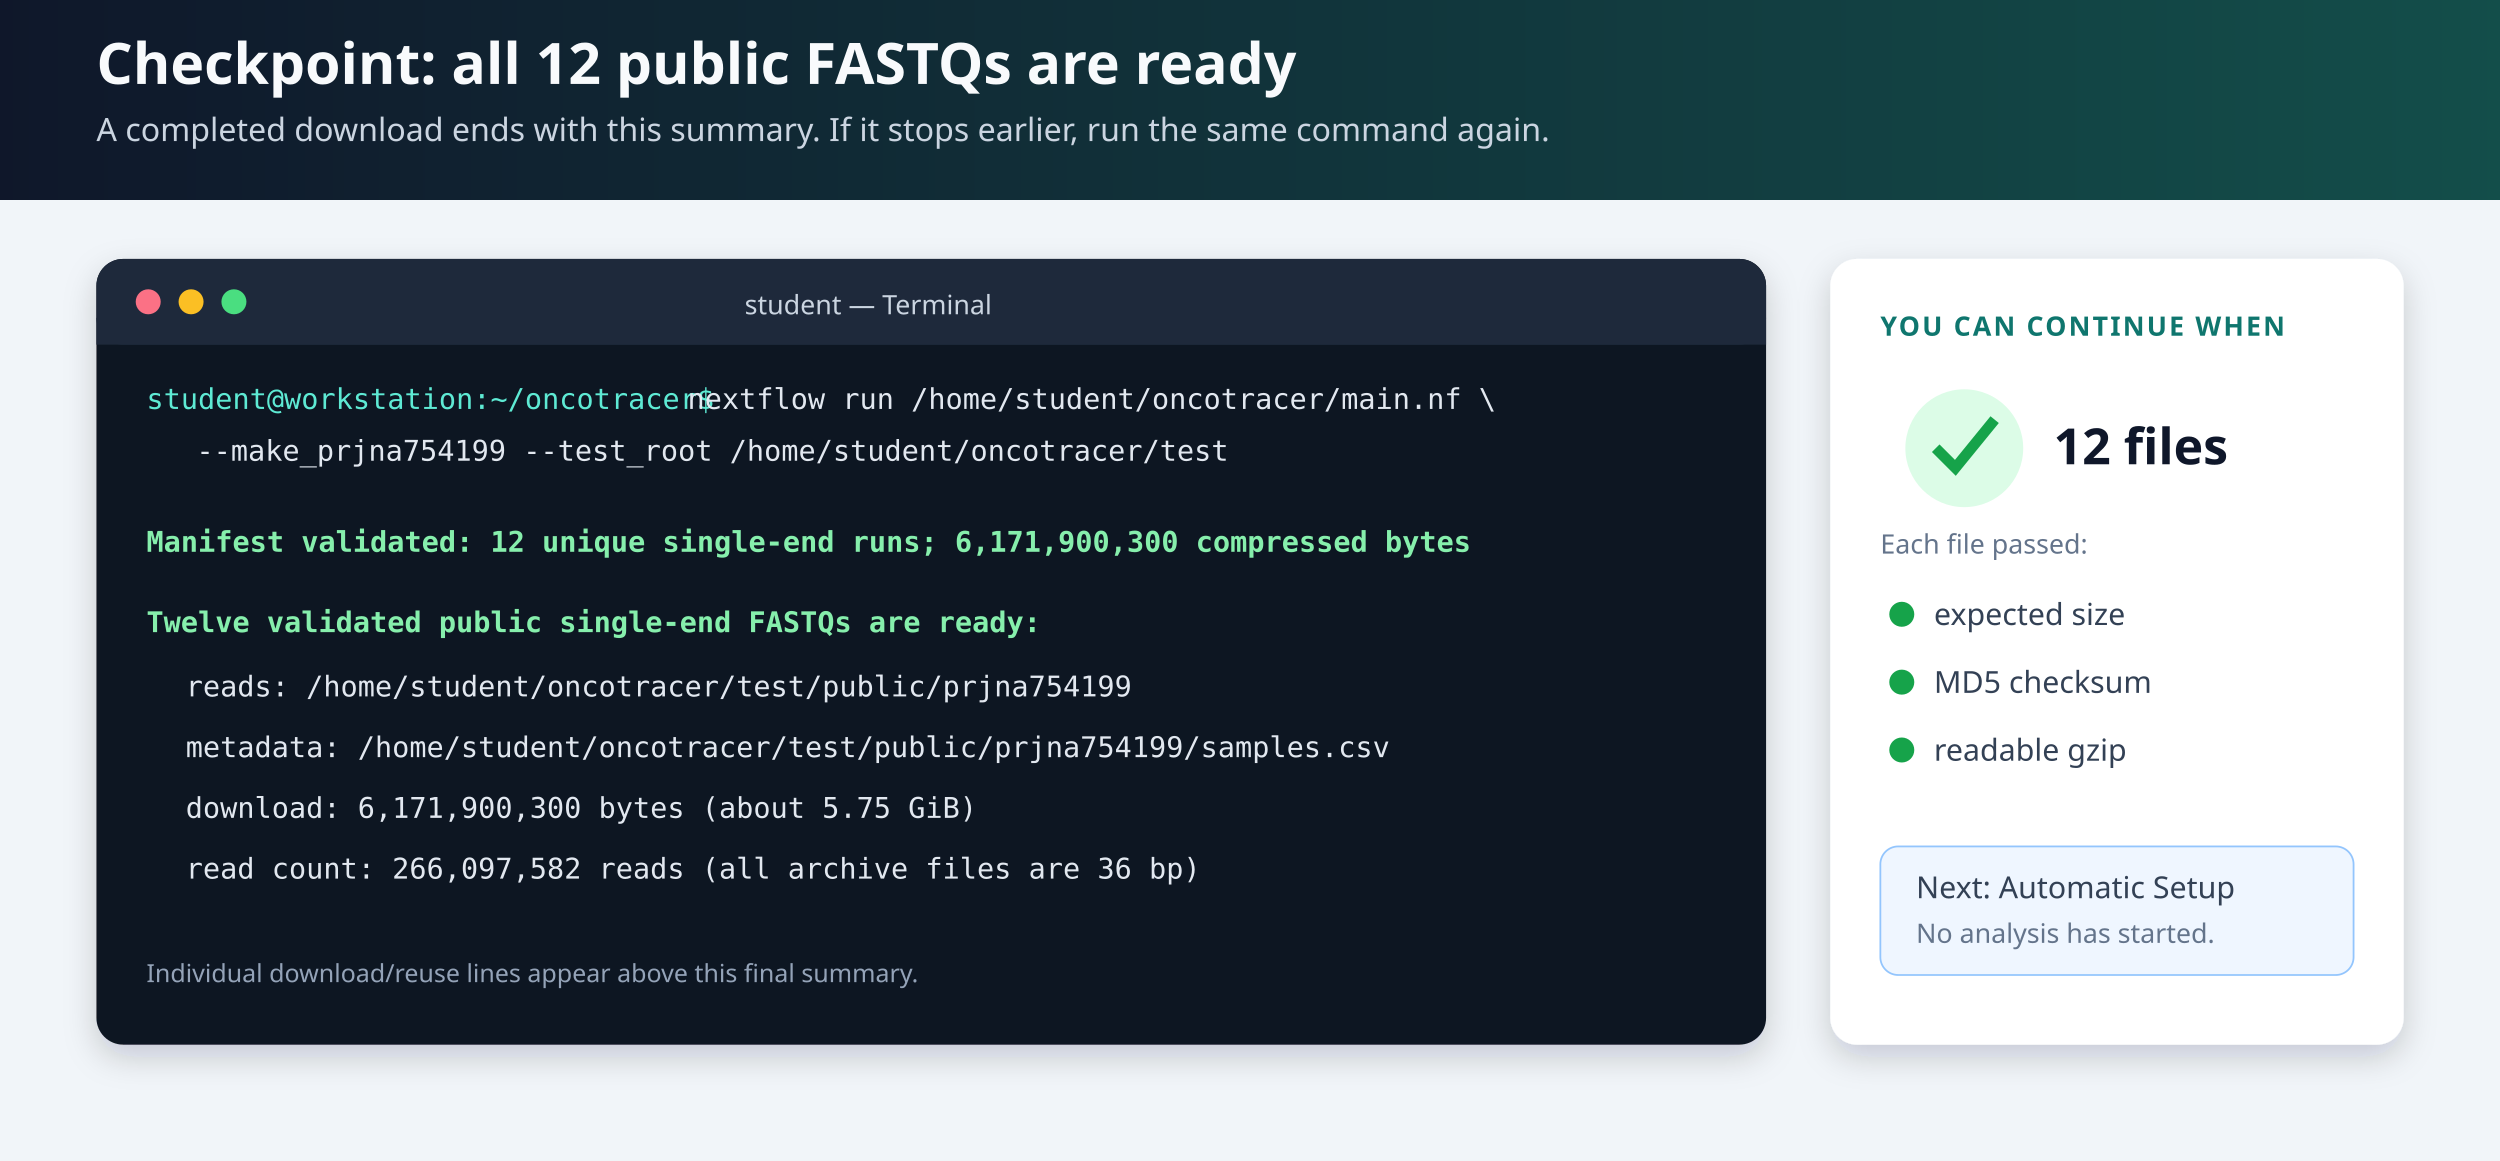
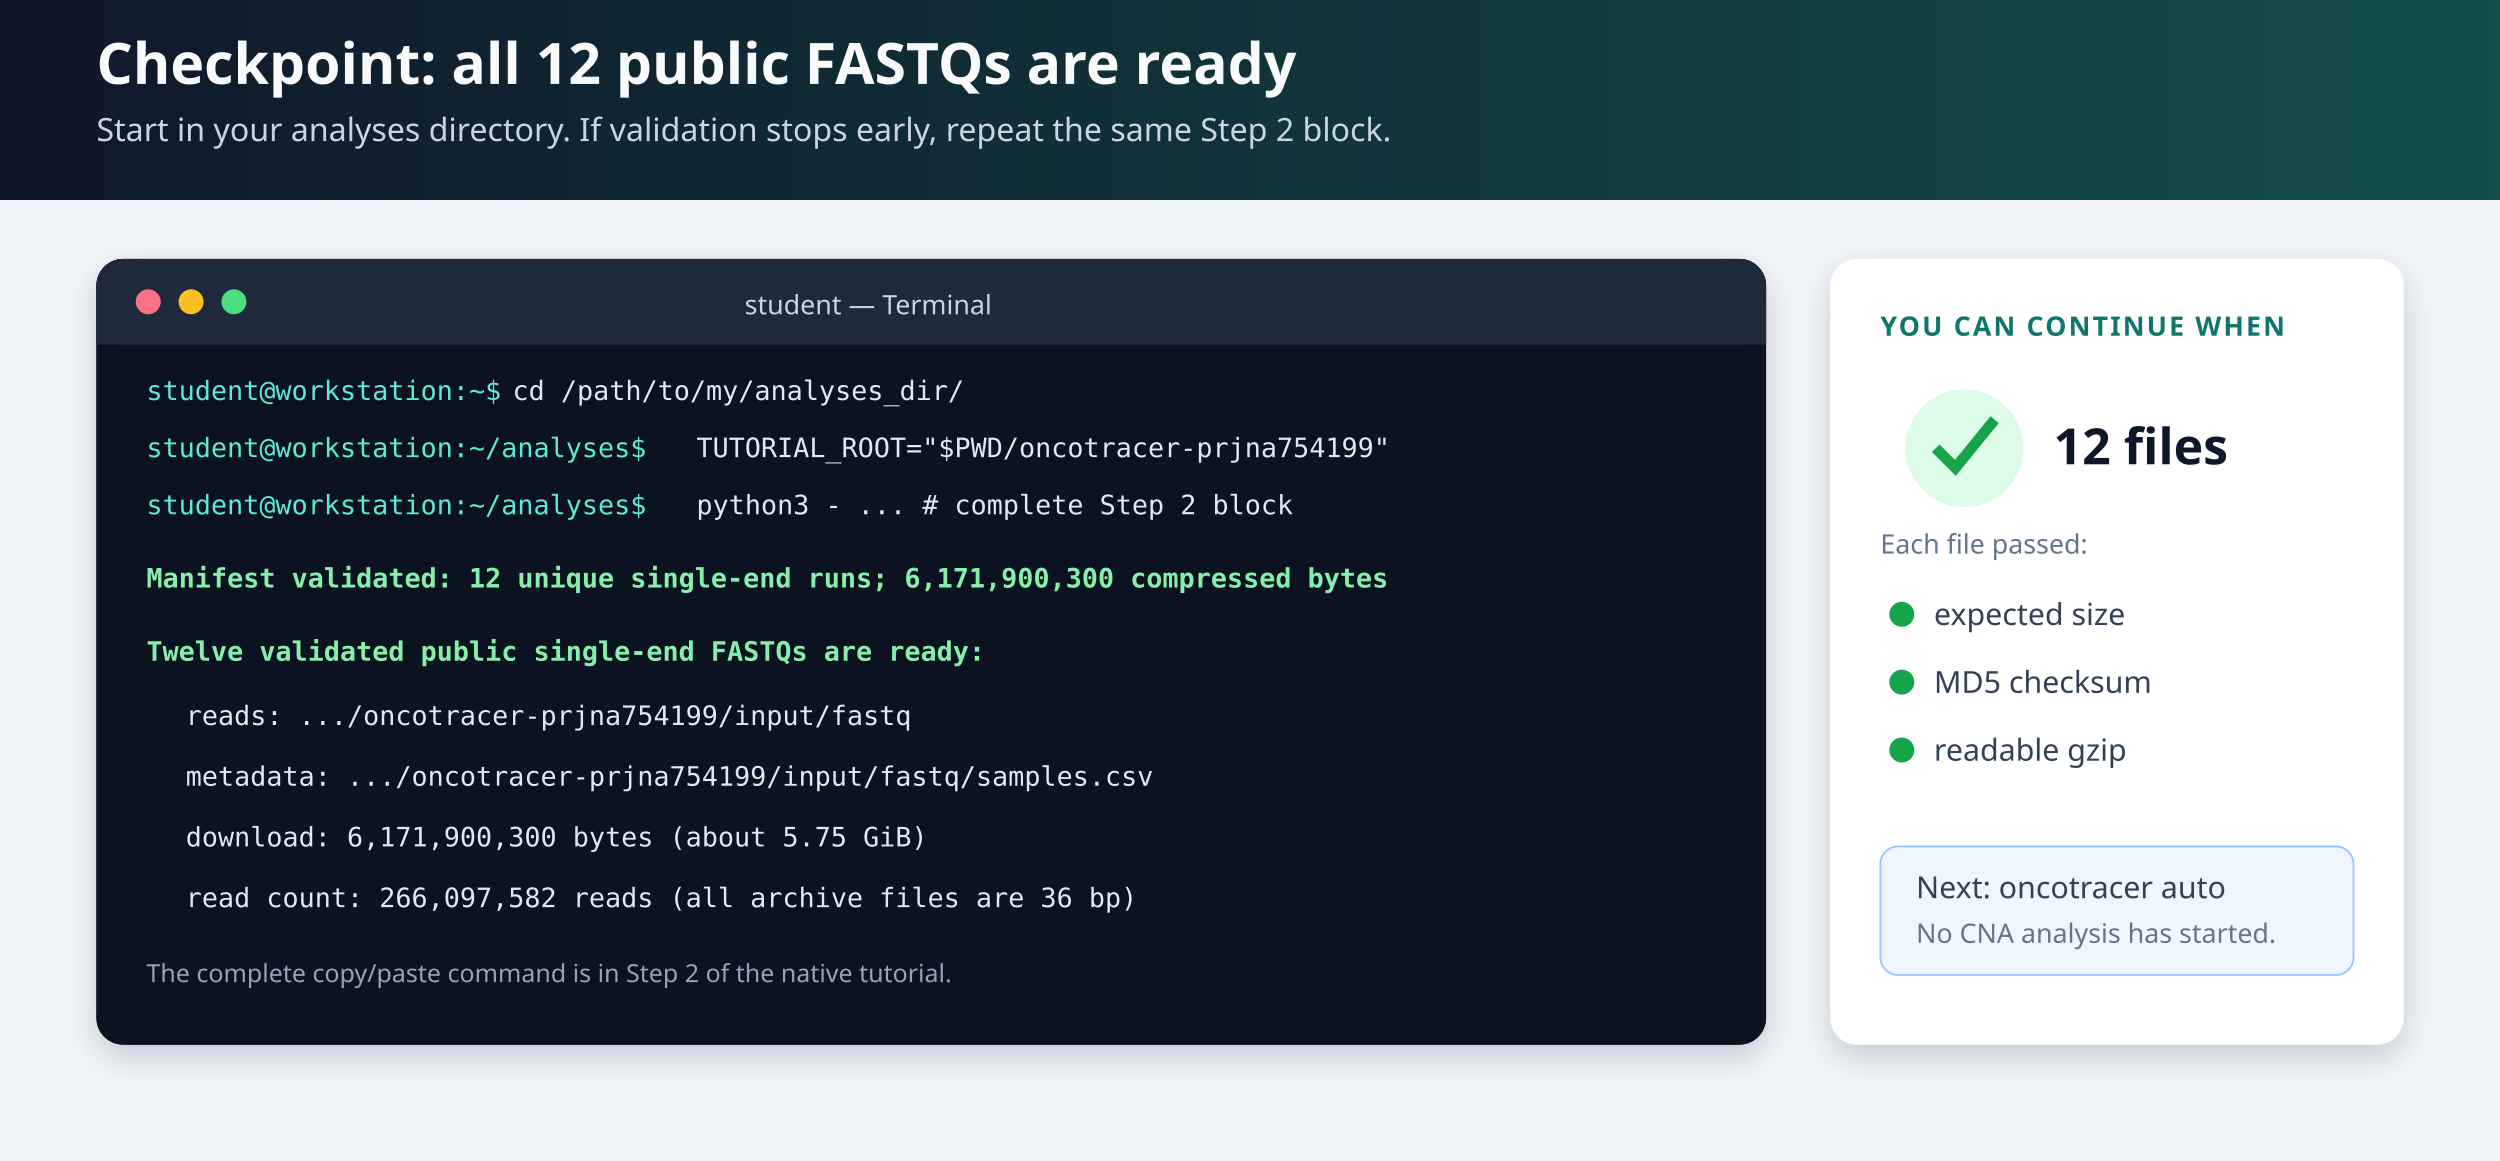
<svg xmlns="http://www.w3.org/2000/svg" width="1400" height="650" viewBox="0 0 1400 650" role="img" aria-labelledby="title desc">
  <defs>
    <linearGradient id="header" x1="0" x2="1">
      <stop offset="0" stop-color="#0f172a" />
      <stop offset="1" stop-color="#134e4a" />
    </linearGradient>
    <filter id="shadow" x="-10%" y="-10%" width="120%" height="130%">
      <feDropShadow dx="0" dy="7" stdDeviation="9" flood-color="#0f172a" flood-opacity=".18" />
    </filter>
  </defs>
-   <style>.h1{font:700 32px system-ui,sans-serif;fill:#f8fafc}.lead{font:18px system-ui,sans-serif;fill:#cbd5e1}.term{font:16px ui-monospace,SFMono-Regular,Consolas,monospace;fill:#e2e8f0}.prompt{fill:#5eead4}.success{fill:#86efac;font-weight:700}.label{font:700 15px system-ui,sans-serif;fill:#0f766e;letter-spacing:.08em}.body{font:17px system-ui,sans-serif;fill:#334155}.num{font:700 28px system-ui,sans-serif;fill:#0f172a}.small{font:15px system-ui,sans-serif;fill:#64748b}</style>
+   <style>.h1{font:700 32px system-ui,sans-serif;fill:#f8fafc}.lead{font:18px system-ui,sans-serif;fill:#cbd5e1}.term{font:15px ui-monospace,SFMono-Regular,Consolas,monospace;fill:#e2e8f0}.prompt{fill:#5eead4}.success{fill:#86efac;font-weight:700}.label{font:700 15px system-ui,sans-serif;fill:#0f766e;letter-spacing:.08em}.body{font:17px system-ui,sans-serif;fill:#334155}.num{font:700 28px system-ui,sans-serif;fill:#0f172a}.small{font:15px system-ui,sans-serif;fill:#64748b}</style>
  <rect width="1400" height="650" fill="#f1f5f9" />
  <rect width="1400" height="112" fill="url(#header)" />
  <text class="h1" x="54" y="47">Checkpoint: all 12 public FASTQs are ready</text>
-   <text class="lead" x="54" y="79">A completed download ends with this summary. If it stops earlier, run the same command again.</text>
+   <text class="lead" x="54" y="79">Start in your analyses directory. If validation stops early, repeat the same Step 2 block.</text>
  <g filter="url(#shadow)">
    <rect x="54" y="145" width="935" height="440" rx="15" fill="#0b1220" />
  </g>
+   <rect x="54" y="145" width="935" height="440" rx="15" fill="#0b1220" />
  <rect x="54" y="145" width="935" height="48" rx="15" fill="#1e293b" />
  <rect x="54" y="178" width="935" height="15" fill="#1e293b" />
  <circle cx="83" cy="169" r="7" fill="#fb7185" />
  <circle cx="107" cy="169" r="7" fill="#fbbf24" />
  <circle cx="131" cy="169" r="7" fill="#4ade80" />
  <text x="417" y="176" font-family="system-ui,sans-serif" font-size="15" fill="#cbd5e1">student — Terminal</text>
-   <text class="term prompt" x="82" y="229">student@workstation:~/oncotracer$</text>
-   <text class="term" x="385" y="229">nextflow run /home/student/oncotracer/main.nf \</text>
-   <text class="term" x="110" y="258">--make_prjna754199 --test_root /home/student/oncotracer/test</text>
-   <text class="term success" x="82" y="309">Manifest validated: 12 unique single-end runs; 6,171,900,300 compressed bytes</text>
-   <text class="term success" x="82" y="354">Twelve validated public single-end FASTQs are ready:</text>
-   <text class="term" x="104" y="390">reads:      /home/student/oncotracer/test/public/prjna754199</text>
-   <text class="term" x="104" y="424">metadata:   /home/student/oncotracer/test/public/prjna754199/samples.csv</text>
-   <text class="term" x="104" y="458">download:   6,171,900,300 bytes (about 5.75 GiB)</text>
-   <text class="term" x="104" y="492">read count: 266,097,582 reads (all archive files are 36 bp)</text>
-   <text x="82" y="550" font-family="system-ui,sans-serif" font-size="14" fill="#94a3b8">Individual download/reuse lines appear above this final summary.</text>
+   <text class="term prompt" x="82" y="224">student@workstation:~$</text>
+   <text class="term" x="287" y="224">cd /path/to/my/analyses_dir/</text>
+   <text class="term prompt" x="82" y="256">student@workstation:~/analyses$</text>
+   <text class="term" x="390" y="256">TUTORIAL_ROOT="$PWD/oncotracer-prjna754199"</text>
+   <text class="term prompt" x="82" y="288">student@workstation:~/analyses$</text>
+   <text class="term" x="390" y="288">python3 - ...  # complete Step 2 block</text>
+   <text class="term success" x="82" y="329">Manifest validated: 12 unique single-end runs; 6,171,900,300 compressed bytes</text>
+   <text class="term success" x="82" y="370">Twelve validated public single-end FASTQs are ready:</text>
+   <text class="term" x="104" y="406">reads:      .../oncotracer-prjna754199/input/fastq</text>
+   <text class="term" x="104" y="440">metadata:   .../oncotracer-prjna754199/input/fastq/samples.csv</text>
+   <text class="term" x="104" y="474">download:   6,171,900,300 bytes (about 5.75 GiB)</text>
+   <text class="term" x="104" y="508">read count: 266,097,582 reads (all archive files are 36 bp)</text>
+   <text x="82" y="550" font-family="system-ui,sans-serif" font-size="14" fill="#94a3b8">The complete copy/paste command is in Step 2 of the native tutorial.</text>
  <g filter="url(#shadow)">
    <rect x="1025" y="145" width="321" height="440" rx="15" fill="#fff" />
  </g>
  <text class="label" x="1053" y="188">YOU CAN CONTINUE WHEN</text>
  <circle cx="1100" cy="251" r="33" fill="#dcfce7" />
  <path d="M1084 251l11 11 22-27" fill="none" stroke="#16a34a" stroke-width="6" />
  <text class="num" x="1150" y="260">12 files</text>
  <text class="small" x="1053" y="310">Each file passed:</text>
  <circle cx="1065" cy="344" r="7" fill="#16a34a" />
  <text class="body" x="1083" y="350">expected size</text>
  <circle cx="1065" cy="382" r="7" fill="#16a34a" />
  <text class="body" x="1083" y="388">MD5 checksum</text>
  <circle cx="1065" cy="420" r="7" fill="#16a34a" />
  <text class="body" x="1083" y="426">readable gzip</text>
  <rect x="1053" y="474" width="265" height="72" rx="10" fill="#eff6ff" stroke="#93c5fd" />
-   <text class="body" x="1073" y="503">Next: Automatic Setup</text>
-   <text class="small" x="1073" y="528">No analysis has started.</text>
+   <text class="body" x="1073" y="503">Next: oncotracer auto</text>
+   <text class="small" x="1073" y="528">No CNA analysis has started.</text>
</svg>
